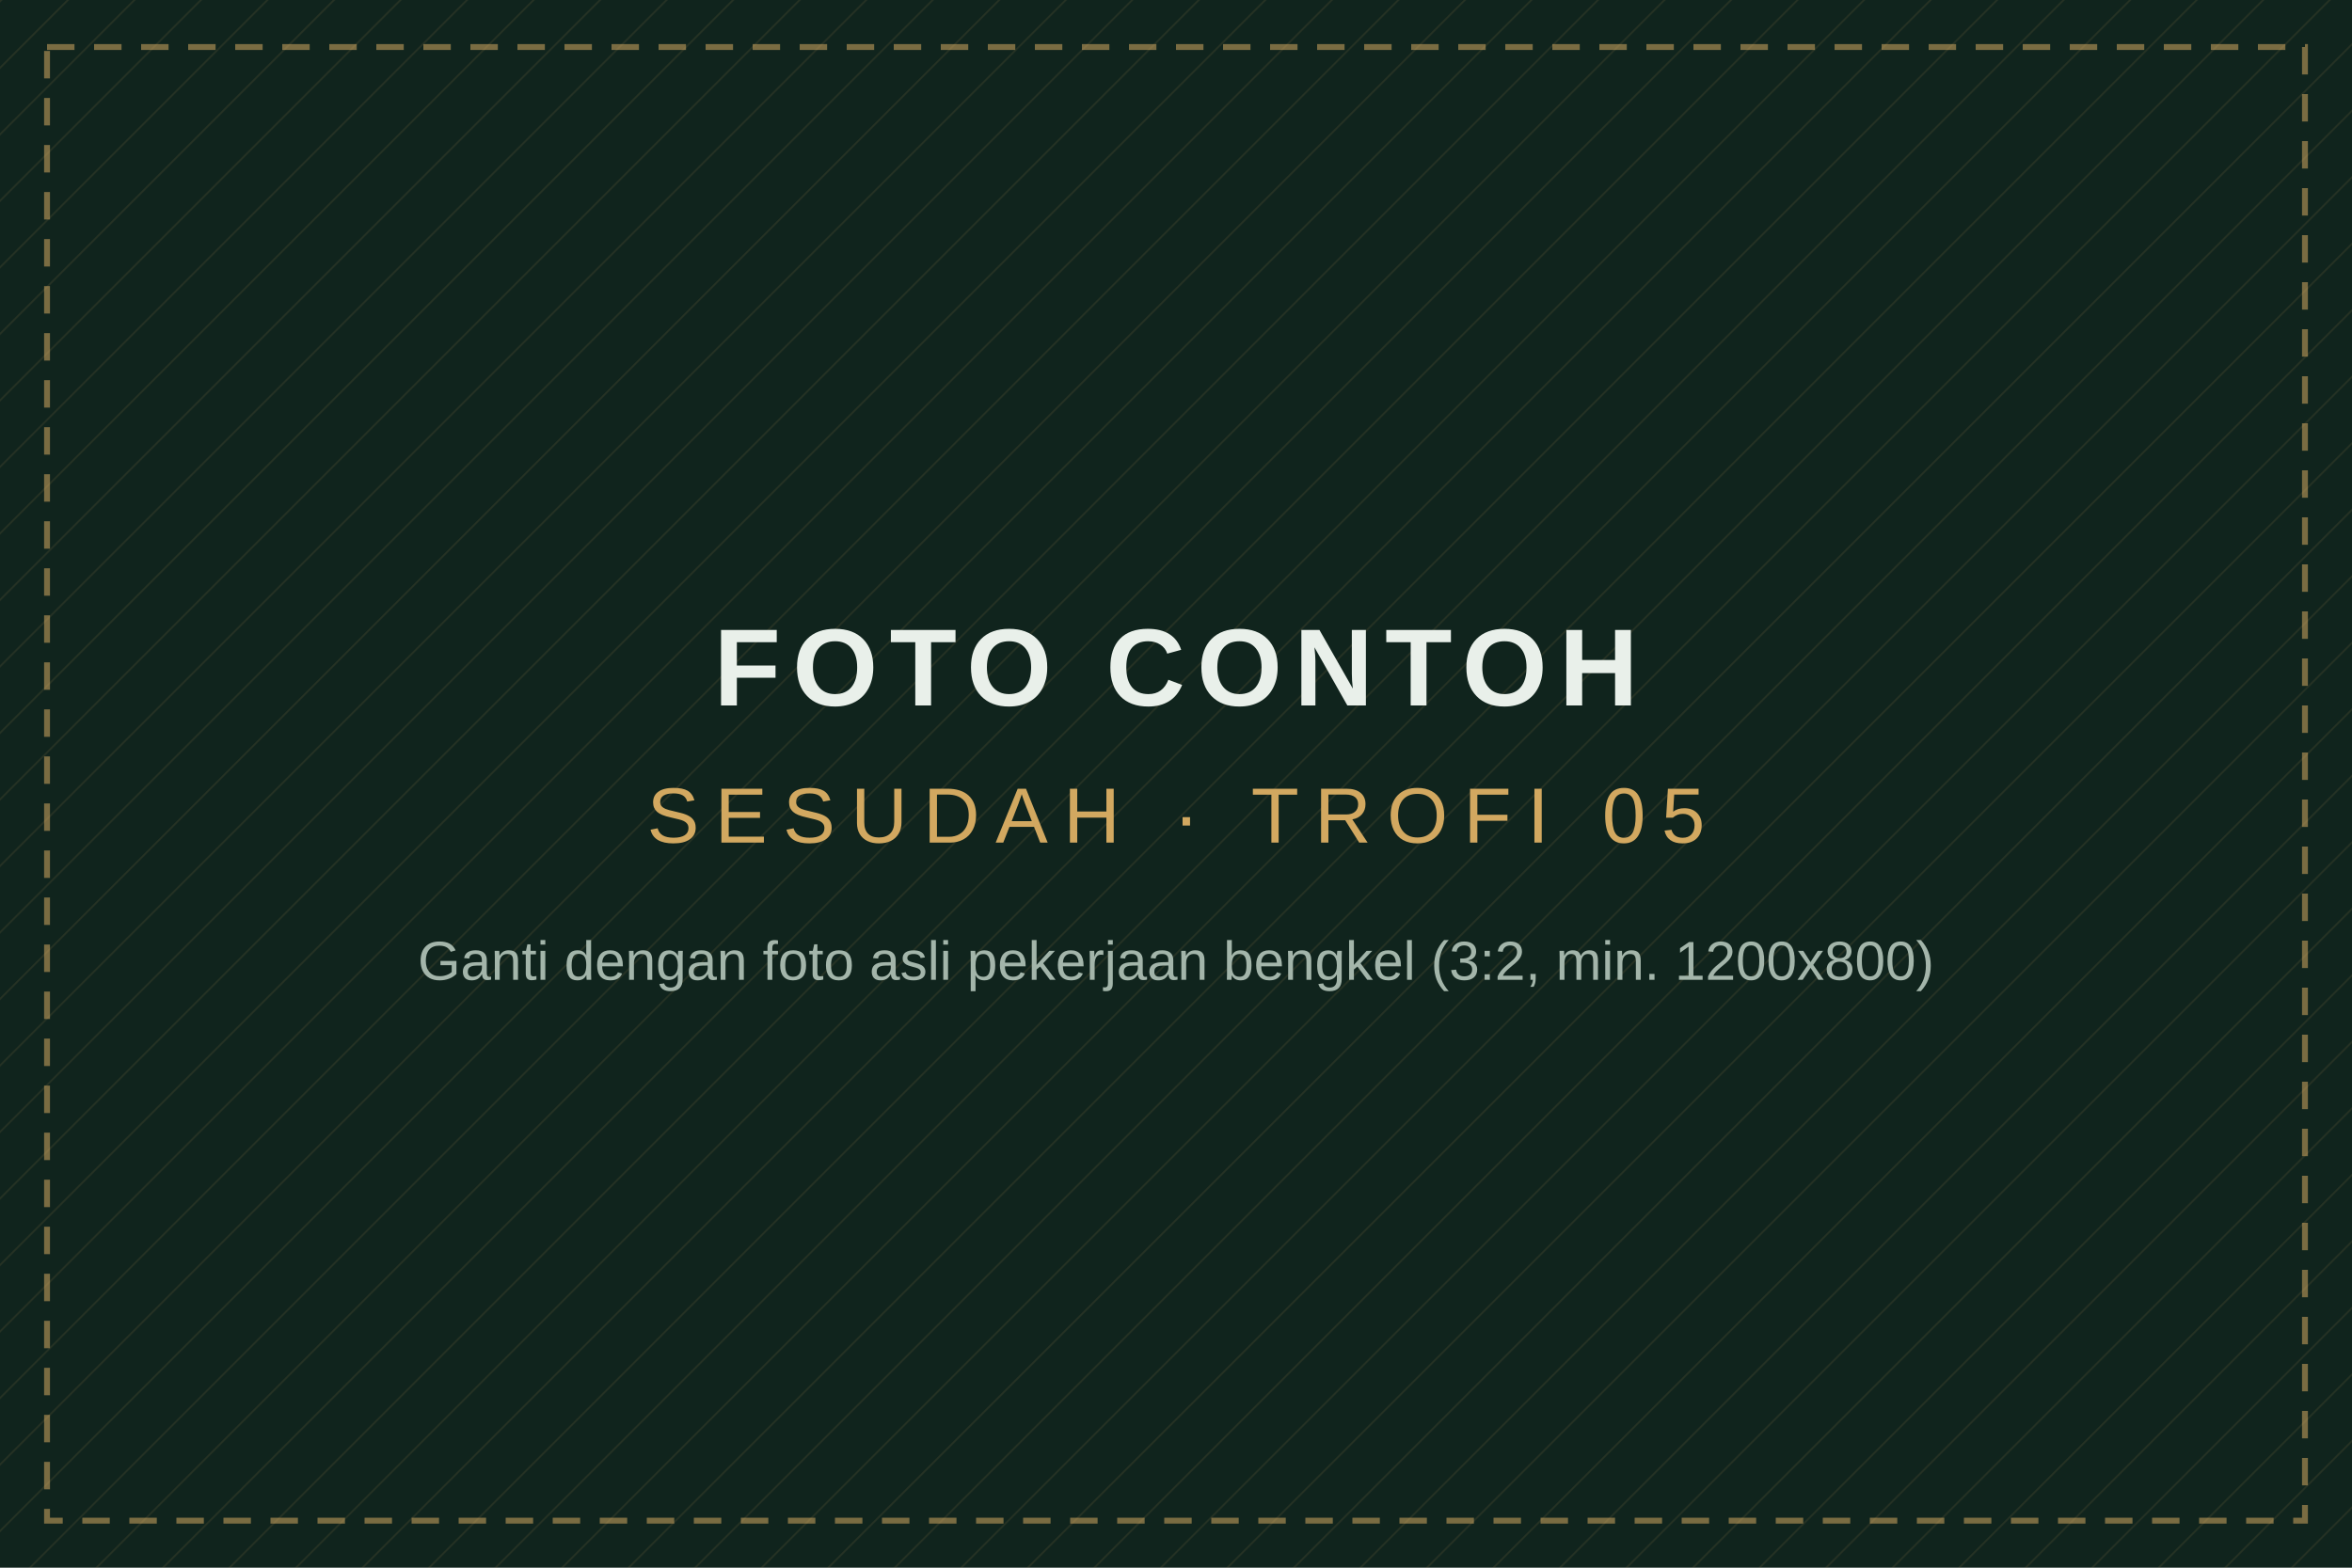
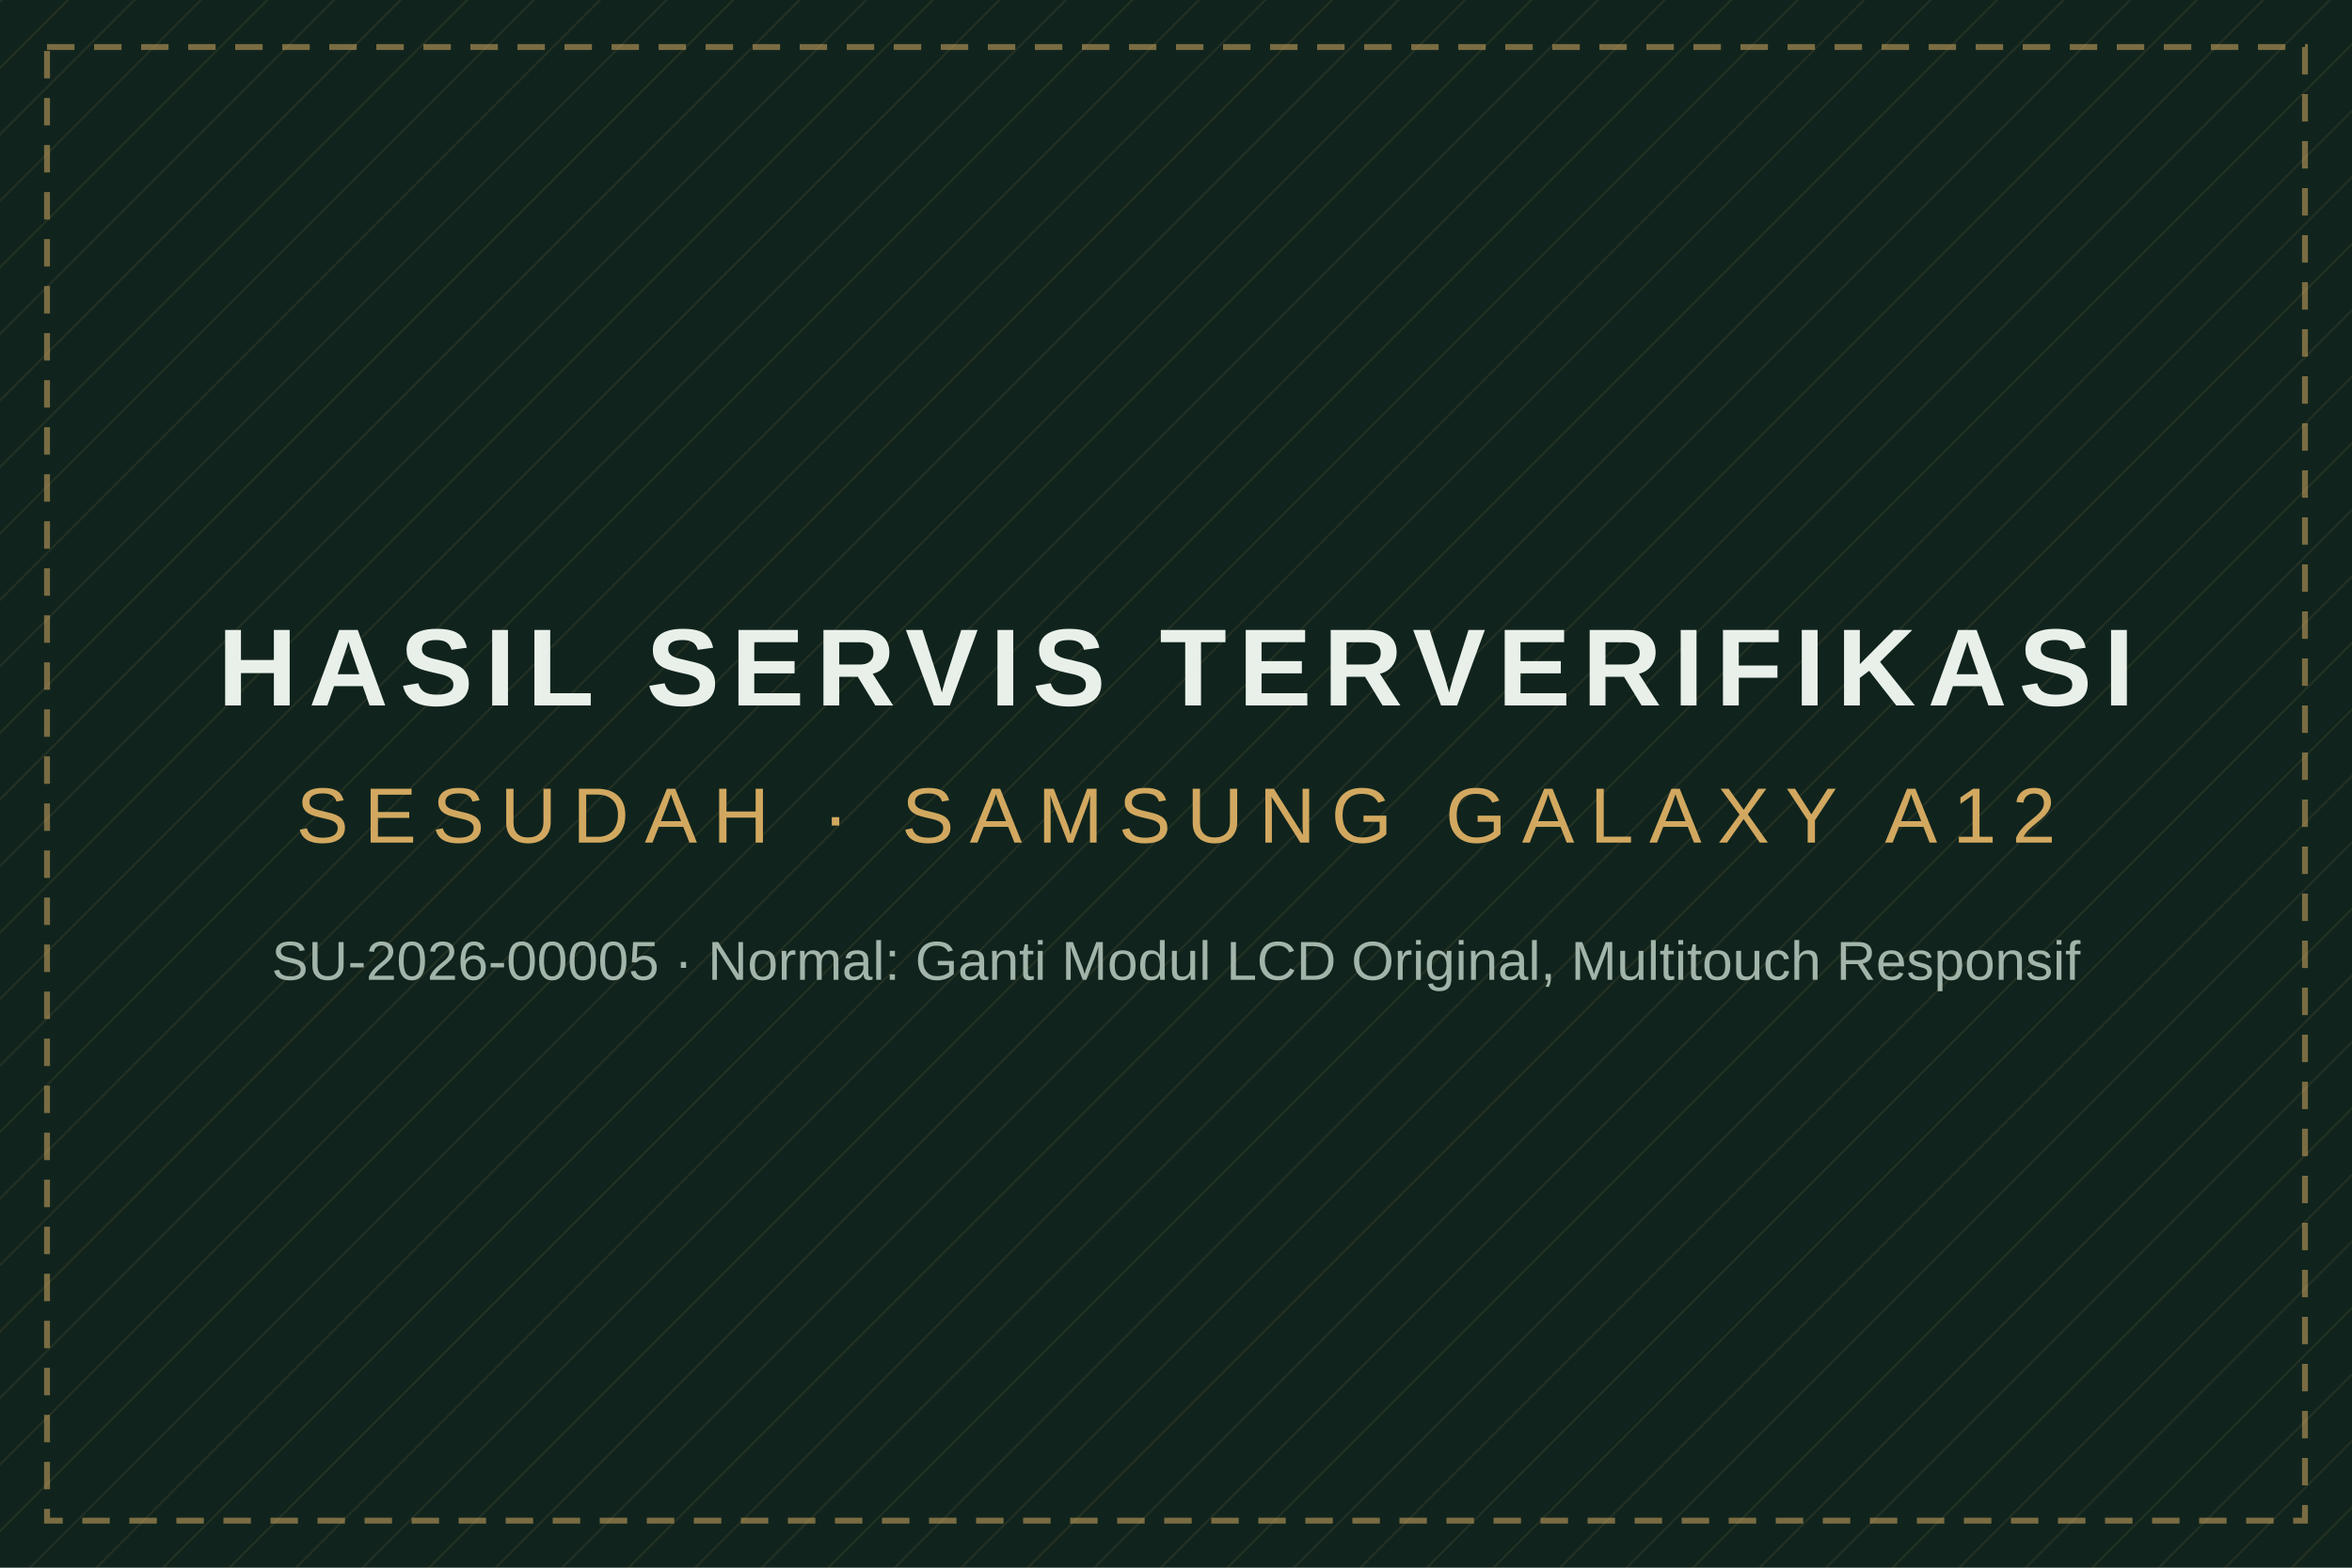
<svg xmlns="http://www.w3.org/2000/svg" viewBox="0 0 1200 800" role="img" aria-label="Placeholder foto sesudah trofi 05">
  <defs>
    <pattern id="h" width="24" height="24" patternUnits="userSpaceOnUse" patternTransform="rotate(45)">
      <line x1="0" y1="0" x2="0" y2="24" stroke="#d2a860" stroke-opacity=".10" stroke-width="2" />
    </pattern>
  </defs>
  <rect width="1200" height="800" fill="#10241d" />
  <rect width="1200" height="800" fill="url(#h)" />
  <rect x="24" y="24" width="1152" height="752" fill="none" stroke="#d2a860" stroke-opacity=".55" stroke-width="3" stroke-dasharray="14 10" />
-   <text x="600" y="360" text-anchor="middle" font-family="Arial,sans-serif" font-size="56" font-weight="700" fill="#e9f0ea" letter-spacing="6">FOTO CONTOH</text>
-   <text x="600" y="430" text-anchor="middle" font-family="Arial,sans-serif" font-size="40" fill="#d2a860" letter-spacing="8">SESUDAH · TROFI 05</text>
-   <text x="600" y="500" text-anchor="middle" font-family="Arial,sans-serif" font-size="28" fill="#a3b5aa">Ganti dengan foto asli pekerjaan bengkel (3:2, min. 1200x800)</text>
+   <text x="600" y="360" text-anchor="middle" font-family="Arial,sans-serif" font-size="56" font-weight="700" fill="#e9f0ea" letter-spacing="6">HASIL SERVIS TERVERIFIKASI</text>
+   <text x="600" y="430" text-anchor="middle" font-family="Arial,sans-serif" font-size="40" fill="#d2a860" letter-spacing="8">SESUDAH · SAMSUNG GALAXY A12</text>
+   <text x="600" y="500" text-anchor="middle" font-family="Arial,sans-serif" font-size="28" fill="#a3b5aa">SU-2026-00005 · Normal: Ganti Modul LCD Original, Multitouch Responsif</text>
</svg>
